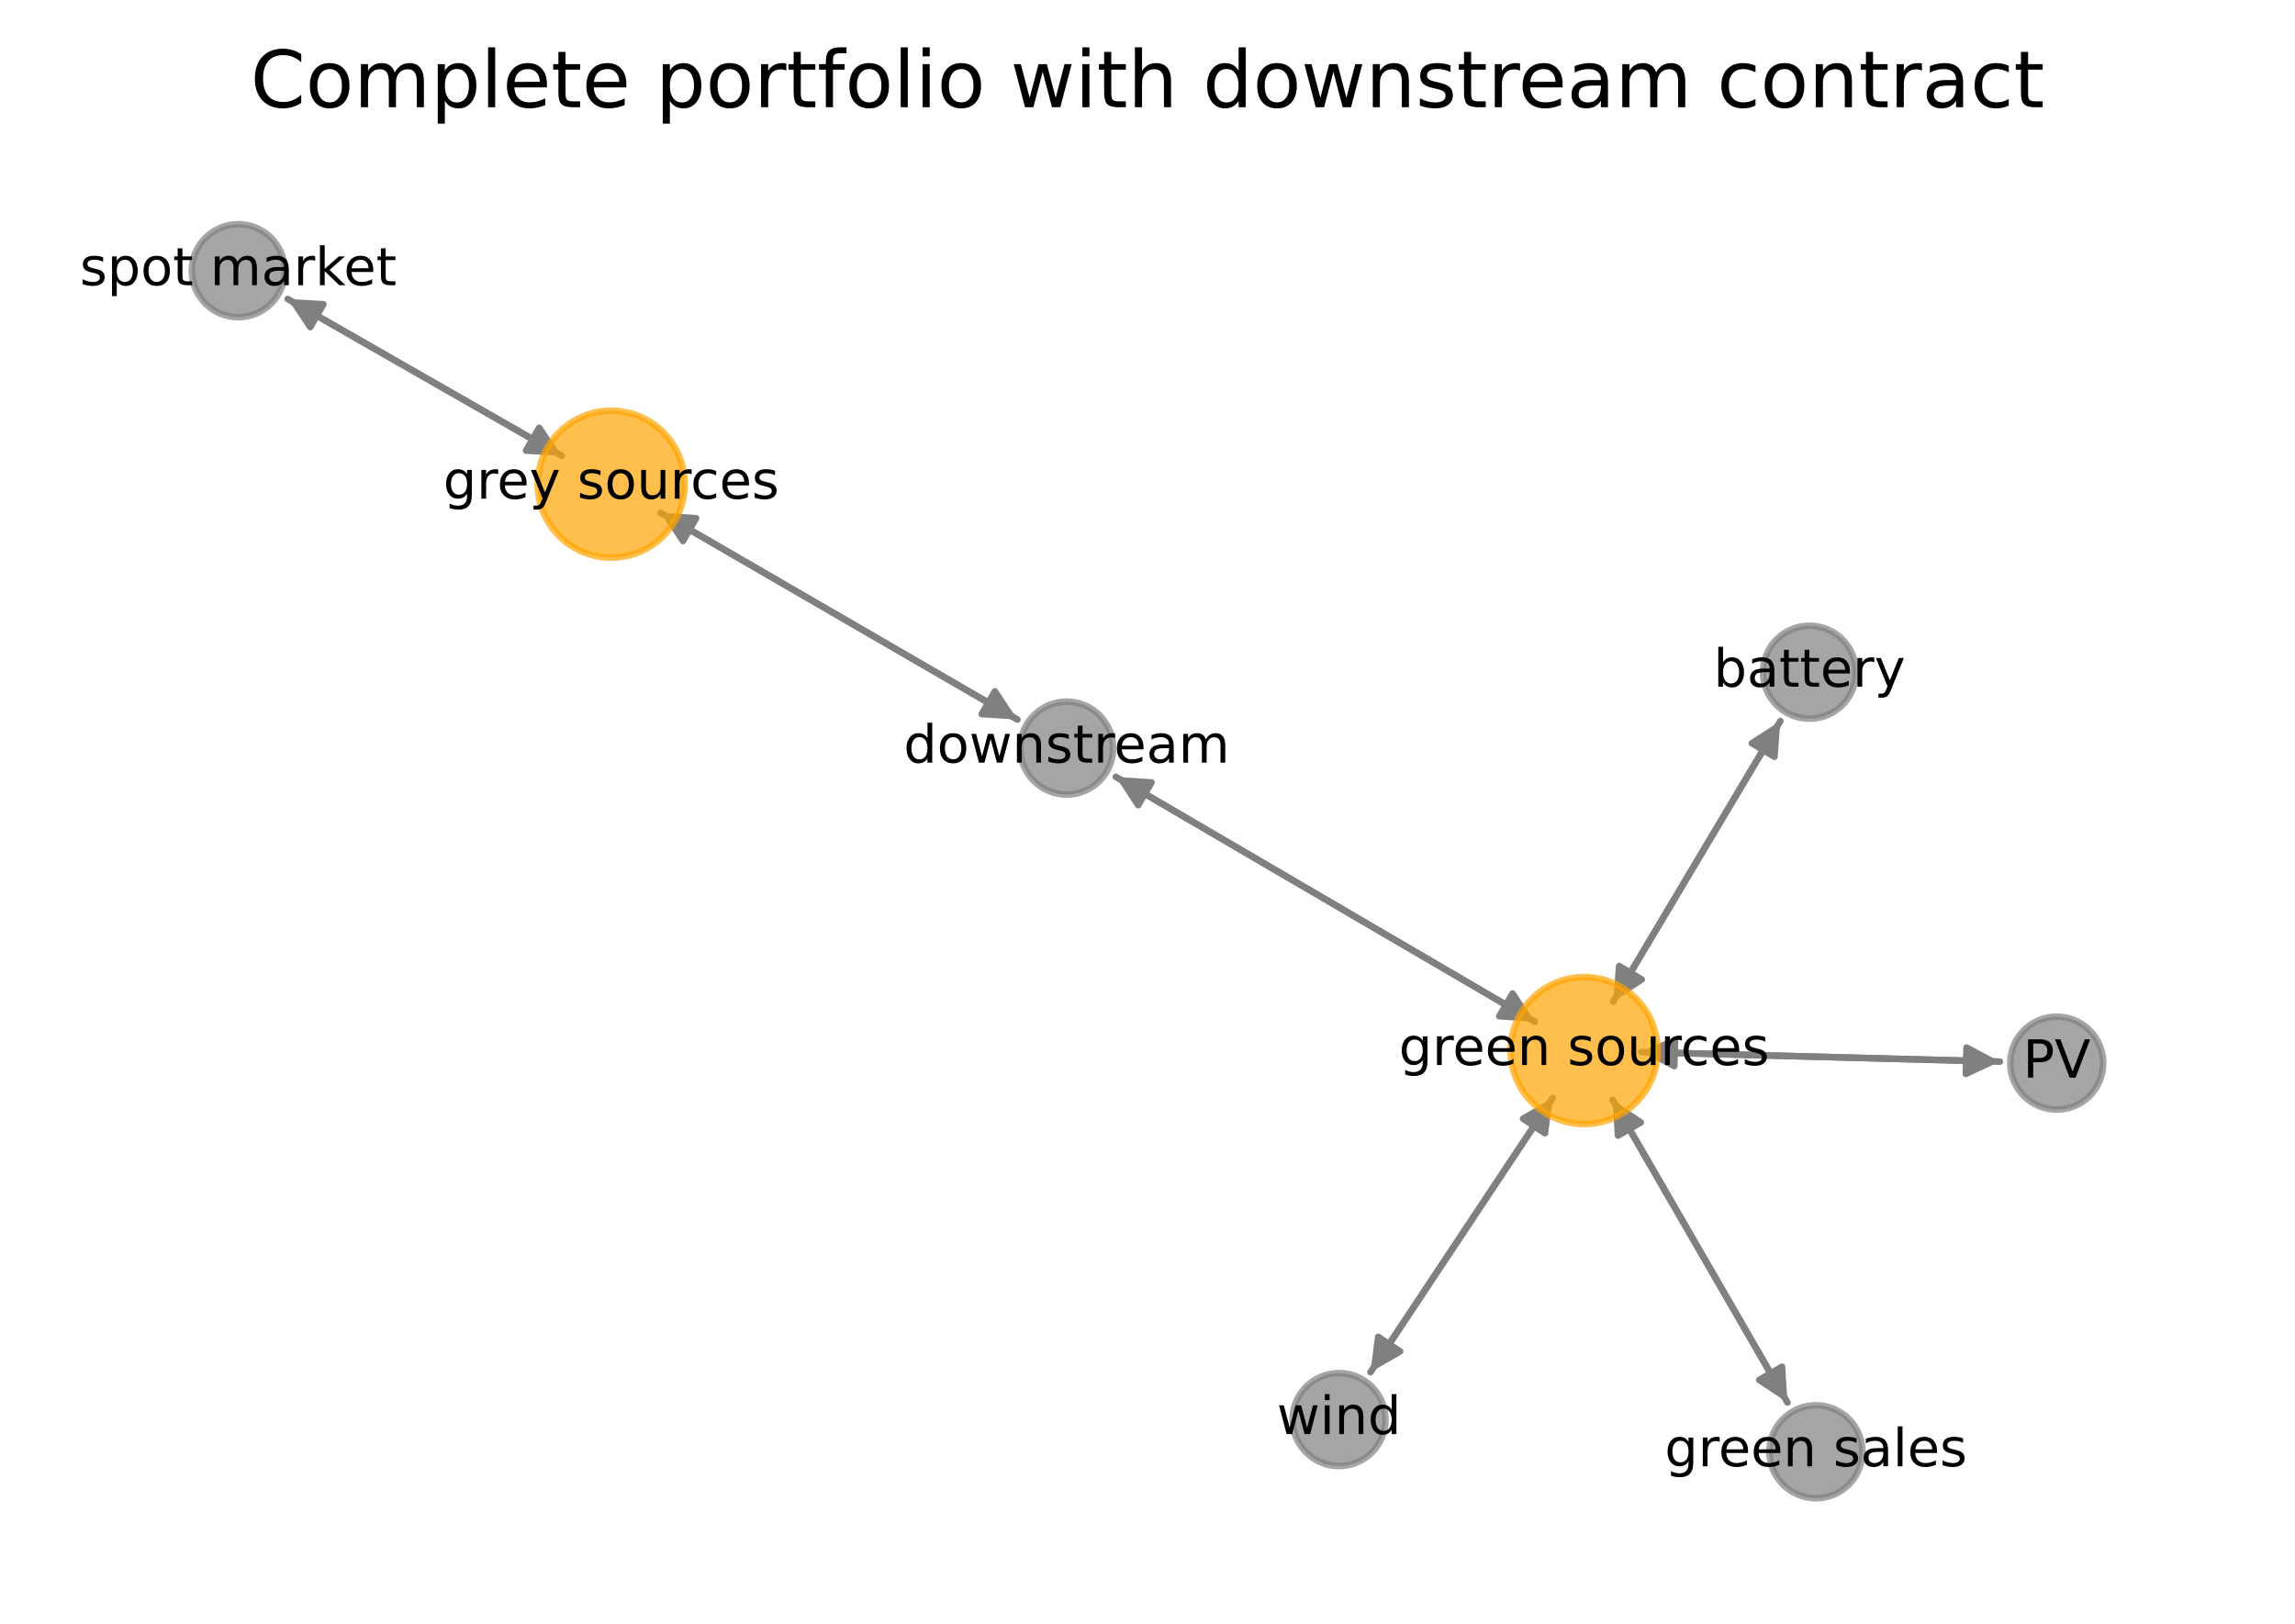
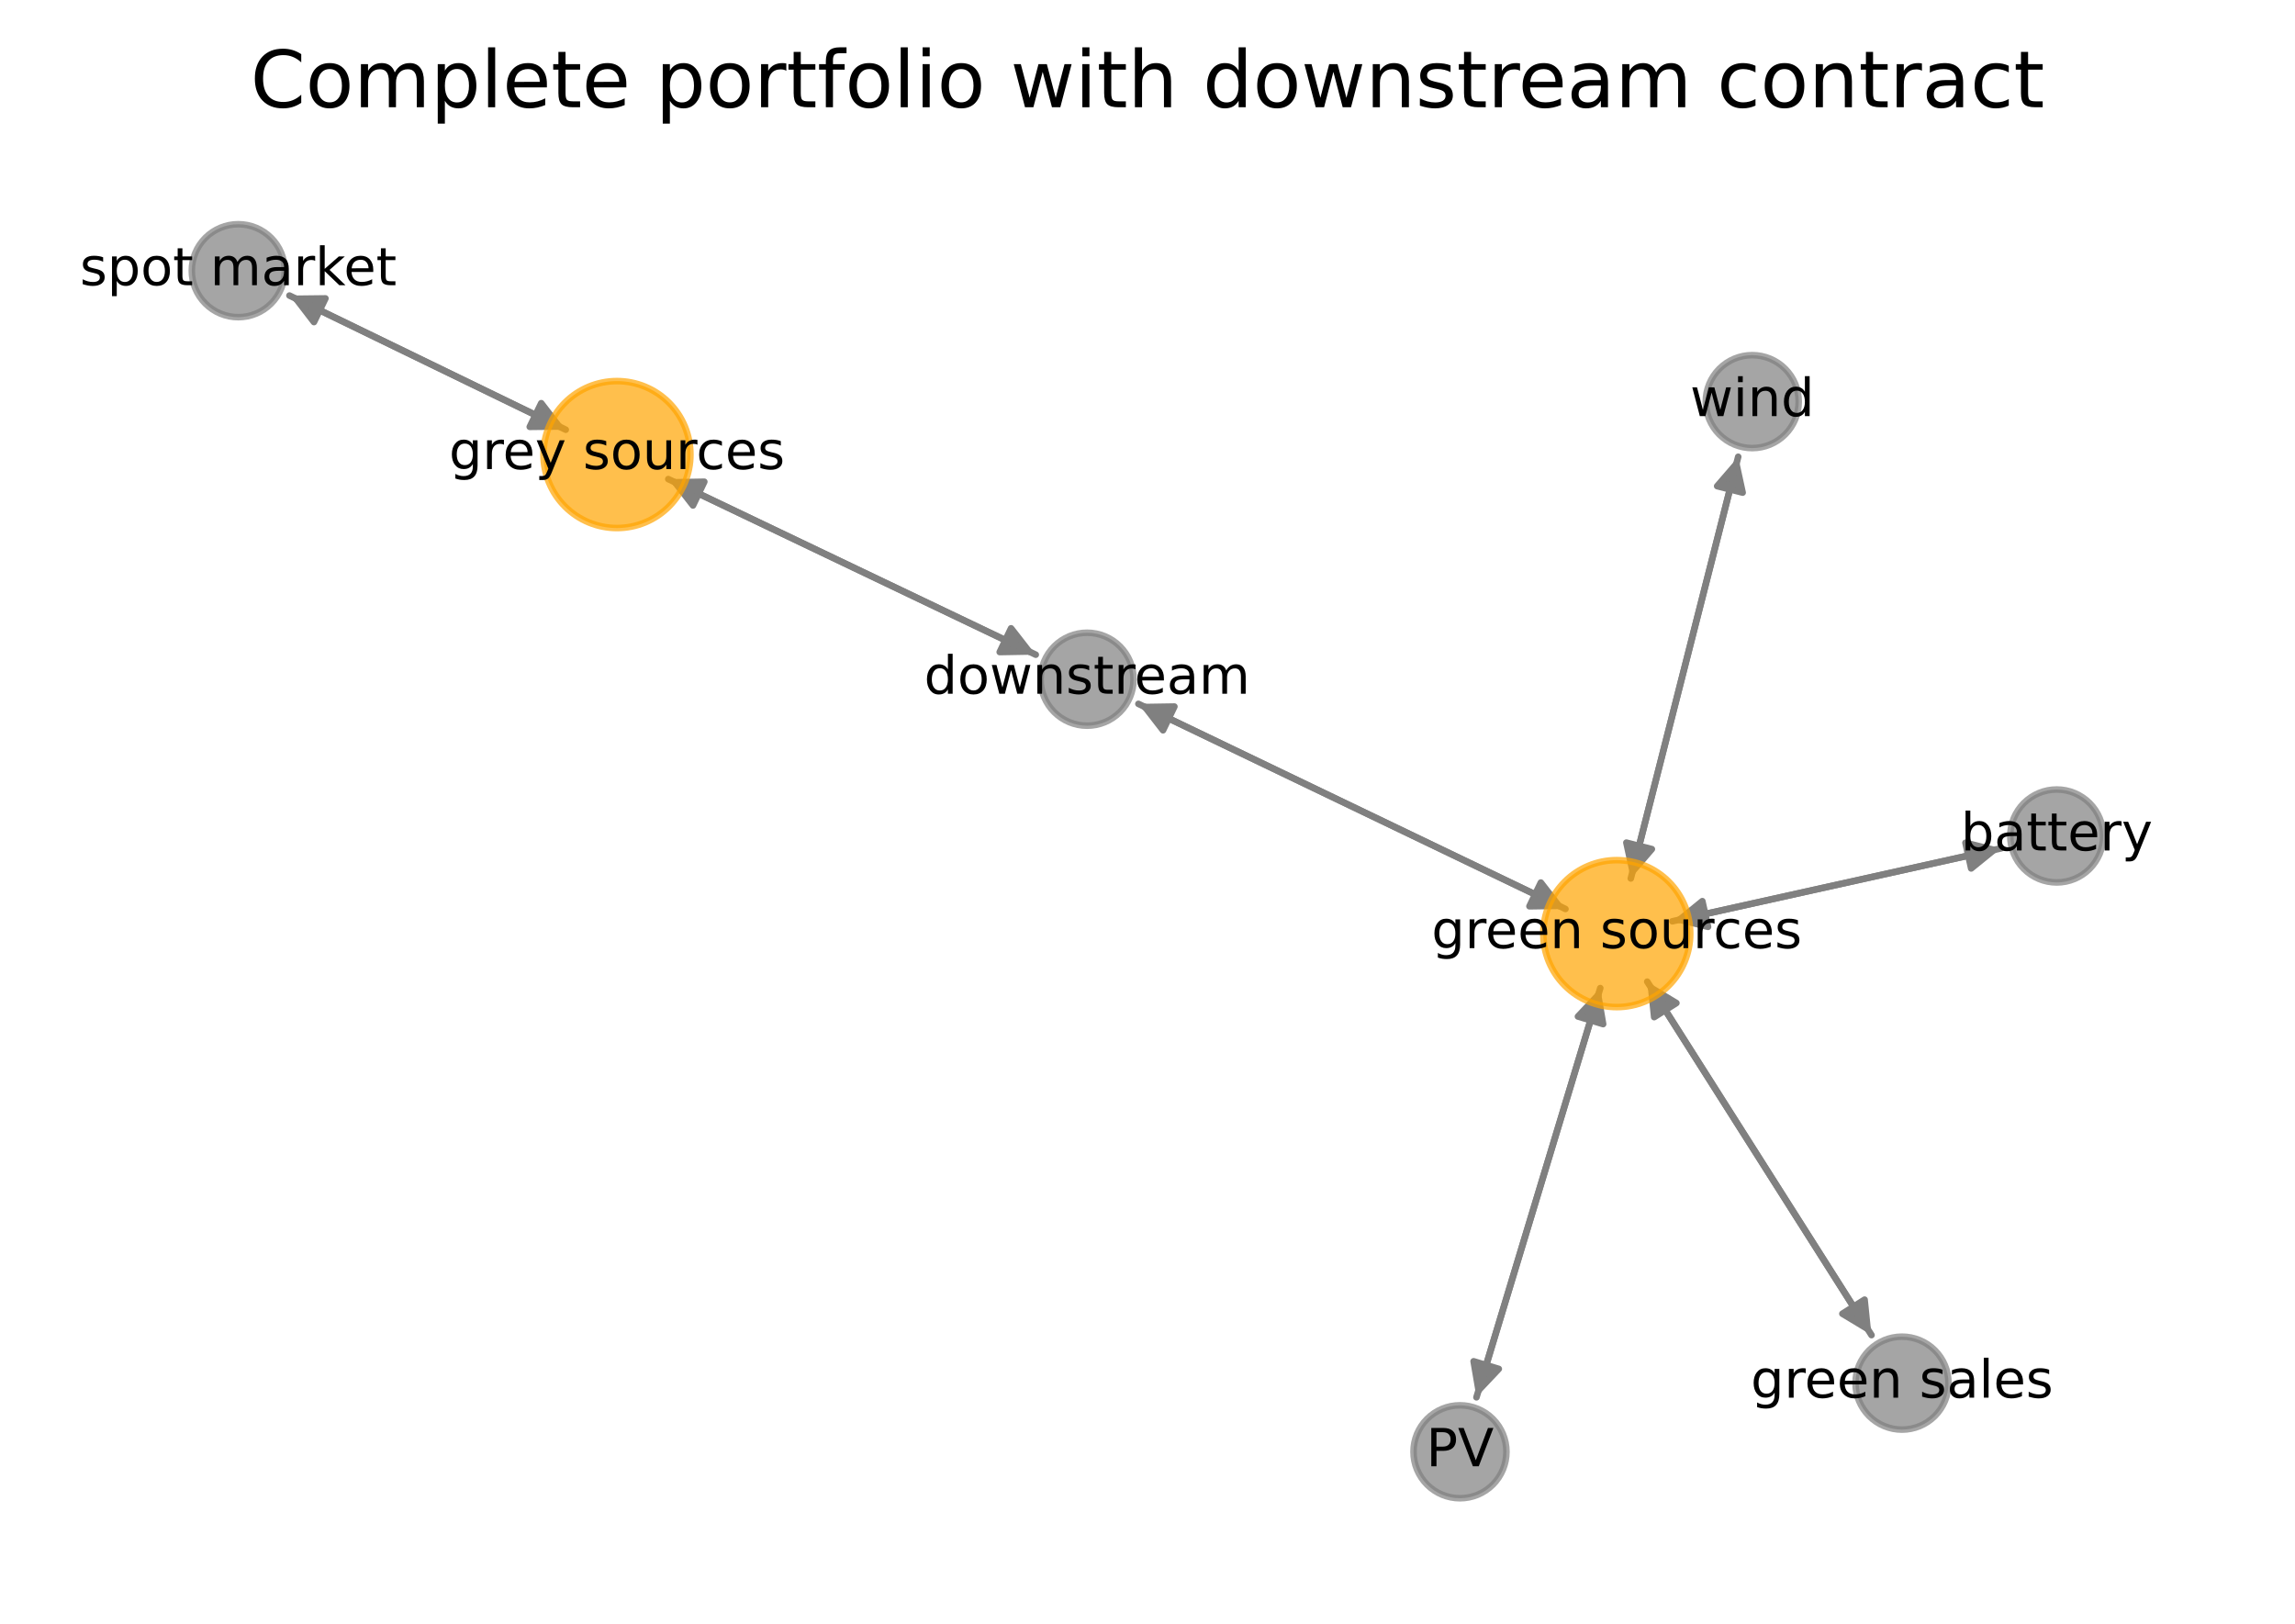
<svg xmlns="http://www.w3.org/2000/svg" xmlns:xlink="http://www.w3.org/1999/xlink" height="246.958pt" version="1.1" viewBox="0 0 349.2 246.958" width="349.2pt">
  <defs>
    <style type="text/css">*{stroke-linecap:butt;stroke-linejoin:round;}</style>
  </defs>
  <g id="figure_1">
    <g id="patch_1">
      <path d="M 0 246.958  L 349.2 246.958  L 349.2 0  L 0 0  z " style="fill:none;" />
    </g>
    <g id="axes_1">
      <g id="patch_2">
-         <path clip-path="url(#pda81265581)" d="M 233.558 155.475  Q 201.669 136.835 170.745 118.761  " style="fill:none;stroke:#808080;stroke-linecap:round;" />
-         <path clip-path="url(#pda81265581)" d="M 173.189 122.506  L 170.745 118.761  L 175.208 119.052  L 173.189 122.506  z " style="fill:#808080;stroke:#808080;stroke-linecap:round;" />
+         <path clip-path="url(#p6a12f75e3e)" d="M 238.193 138.301  Q 205.703 122.697 174.221 107.577  " style="fill:none;stroke:#808080;stroke-linecap:round;" />
+         <path clip-path="url(#p6a12f75e3e)" d="M 176.961 111.111  L 174.221 107.577  L 178.693 107.506  L 176.961 111.111  z " style="fill:#808080;stroke:#808080;stroke-linecap:round;" />
      </g>
      <g id="patch_3">
-         <path clip-path="url(#pda81265581)" d="M 236.242 167.057  Q 222.387 187.917 209.151 207.846  " style="fill:none;stroke:#808080;stroke-linecap:round;" />
-         <path clip-path="url(#pda81265581)" d="M 213.03 205.621  L 209.151 207.846  L 209.698 203.408  L 213.03 205.621  z " style="fill:#808080;stroke:#808080;stroke-linecap:round;" />
+         <path clip-path="url(#p6a12f75e3e)" d="M 248.139 133.66  Q 256.31 101.58 264.204 70.582  " style="fill:none;stroke:#808080;stroke-linecap:round;" />
+         <path clip-path="url(#p6a12f75e3e)" d="M 261.279 73.965  L 264.204 70.582  L 265.155 74.952  L 261.279 73.965  z " style="fill:#808080;stroke:#808080;stroke-linecap:round;" />
      </g>
      <g id="patch_4">
-         <path clip-path="url(#pda81265581)" d="M 249.693 160.074  Q 276.99 160.8 303.17 161.497  " style="fill:none;stroke:#808080;stroke-linecap:round;" />
-         <path clip-path="url(#pda81265581)" d="M 299.225 159.392  L 303.17 161.497  L 299.118 163.39  L 299.225 159.392  z " style="fill:#808080;stroke:#808080;stroke-linecap:round;" />
+         <path clip-path="url(#p6a12f75e3e)" d="M 243.494 150.34  Q 234.074 181.47 224.977 211.53  " style="fill:none;stroke:#808080;stroke-linecap:round;" />
+         <path clip-path="url(#p6a12f75e3e)" d="M 228.05 208.281  L 224.977 211.53  L 224.222 207.122  L 228.05 208.281  z " style="fill:#808080;stroke:#808080;stroke-linecap:round;" />
      </g>
      <g id="patch_5">
-         <path clip-path="url(#pda81265581)" d="M 245.366 167.344  Q 258.668 190.366 271.41 212.421  " style="fill:none;stroke:#808080;stroke-linecap:round;" />
-         <path clip-path="url(#pda81265581)" d="M 271.141 207.957  L 271.41 212.421  L 267.677 209.958  L 271.141 207.957  z " style="fill:#808080;stroke:#808080;stroke-linecap:round;" />
+         <path clip-path="url(#p6a12f75e3e)" d="M 250.64 149.361  Q 267.701 176.249 284.163 202.192  " style="fill:none;stroke:#808080;stroke-linecap:round;" />
+         <path clip-path="url(#p6a12f75e3e)" d="M 283.709 197.743  L 284.163 202.192  L 280.331 199.886  L 283.709 197.743  z " style="fill:#808080;stroke:#808080;stroke-linecap:round;" />
      </g>
      <g id="patch_6">
-         <path clip-path="url(#pda81265581)" d="M 245.464 152.405  Q 258.179 131.06 270.322 110.675  " style="fill:none;stroke:#808080;stroke-linecap:round;" />
-         <path clip-path="url(#pda81265581)" d="M 266.557 113.088  L 270.322 110.675  L 269.993 115.135  L 266.557 113.088  z " style="fill:#808080;stroke:#808080;stroke-linecap:round;" />
+         <path clip-path="url(#p6a12f75e3e)" d="M 254.456 140.175  Q 279.473 134.624 303.398 129.314  " style="fill:none;stroke:#808080;stroke-linecap:round;" />
+         <path clip-path="url(#p6a12f75e3e)" d="M 299.06 128.228  L 303.398 129.314  L 299.927 132.133  L 299.06 128.228  z " style="fill:#808080;stroke:#808080;stroke-linecap:round;" />
      </g>
      <g id="patch_7">
-         <path clip-path="url(#pda81265581)" d="M 100.488 78.008  Q 127.647 93.745 153.838 108.921  " style="fill:none;stroke:#808080;stroke-linecap:round;" />
-         <path clip-path="url(#pda81265581)" d="M 151.379 105.185  L 153.838 108.921  L 149.374 108.646  L 151.379 105.185  z " style="fill:#808080;stroke:#808080;stroke-linecap:round;" />
+         <path clip-path="url(#p6a12f75e3e)" d="M 101.684 72.894  Q 129.639 86.252 156.586 99.128  " style="fill:none;stroke:#808080;stroke-linecap:round;" />
+         <path clip-path="url(#p6a12f75e3e)" d="M 153.839 95.599  L 156.586 99.128  L 152.114 99.208  L 153.839 95.599  z " style="fill:#808080;stroke:#808080;stroke-linecap:round;" />
      </g>
      <g id="patch_8">
-         <path clip-path="url(#pda81265581)" d="M 85.478 69.363  Q 64.622 57.425 44.737 46.043  " style="fill:none;stroke:#808080;stroke-linecap:round;" />
-         <path clip-path="url(#pda81265581)" d="M 47.215 49.766  L 44.737 46.043  L 49.202 46.295  L 47.215 49.766  z " style="fill:#808080;stroke:#808080;stroke-linecap:round;" />
+         <path clip-path="url(#p6a12f75e3e)" d="M 86.083 65.38  Q 65.062 55.174 45.048 45.457  " style="fill:none;stroke:#808080;stroke-linecap:round;" />
+         <path clip-path="url(#p6a12f75e3e)" d="M 47.772 49.003  L 45.048 45.457  L 49.519 45.405  L 47.772 49.003  z " style="fill:#808080;stroke:#808080;stroke-linecap:round;" />
      </g>
      <g id="patch_9">
-         <path clip-path="url(#pda81265581)" d="M 169.776 118.194  Q 201.666 136.833 232.589 154.908  " style="fill:none;stroke:#808080;stroke-linecap:round;" />
-         <path clip-path="url(#pda81265581)" d="M 230.145 151.163  L 232.589 154.908  L 228.127 154.616  L 230.145 151.163  z " style="fill:#808080;stroke:#808080;stroke-linecap:round;" />
+         <path clip-path="url(#p6a12f75e3e)" d="M 173.217 107.094  Q 205.707 122.699 237.189 137.819  " style="fill:none;stroke:#808080;stroke-linecap:round;" />
+         <path clip-path="url(#p6a12f75e3e)" d="M 234.449 134.284  L 237.189 137.819  L 232.717 137.89  L 234.449 134.284  z " style="fill:#808080;stroke:#808080;stroke-linecap:round;" />
      </g>
      <g id="patch_10">
-         <path clip-path="url(#pda81265581)" d="M 154.81 109.484  Q 127.652 93.747 101.461 78.571  " style="fill:none;stroke:#808080;stroke-linecap:round;" />
-         <path clip-path="url(#pda81265581)" d="M 103.919 82.307  L 101.461 78.571  L 105.924 78.846  L 103.919 82.307  z " style="fill:#808080;stroke:#808080;stroke-linecap:round;" />
+         <path clip-path="url(#p6a12f75e3e)" d="M 157.597 99.611  Q 129.642 86.254 102.695 73.378  " style="fill:none;stroke:#808080;stroke-linecap:round;" />
+         <path clip-path="url(#p6a12f75e3e)" d="M 105.442 76.907  L 102.695 73.378  L 107.167 73.298  L 105.442 76.907  z " style="fill:#808080;stroke:#808080;stroke-linecap:round;" />
      </g>
      <g id="patch_11">
-         <path clip-path="url(#pda81265581)" d="M 208.533 208.777  Q 222.388 187.917 235.624 167.988  " style="fill:none;stroke:#808080;stroke-linecap:round;" />
-         <path clip-path="url(#pda81265581)" d="M 231.745 170.213  L 235.624 167.988  L 235.077 172.426  L 231.745 170.213  z " style="fill:#808080;stroke:#808080;stroke-linecap:round;" />
+         <path clip-path="url(#p6a12f75e3e)" d="M 264.48 69.499  Q 256.31 101.579 248.415 132.577  " style="fill:none;stroke:#808080;stroke-linecap:round;" />
+         <path clip-path="url(#p6a12f75e3e)" d="M 251.34 129.194  L 248.415 132.577  L 247.464 128.207  L 251.34 129.194  z " style="fill:#808080;stroke:#808080;stroke-linecap:round;" />
      </g>
      <g id="patch_12">
-         <path clip-path="url(#pda81265581)" d="M 304.287 161.527  Q 276.99 160.8 250.81 160.104  " style="fill:none;stroke:#808080;stroke-linecap:round;" />
-         <path clip-path="url(#pda81265581)" d="M 254.756 162.209  L 250.81 160.104  L 254.862 158.211  L 254.756 162.209  z " style="fill:#808080;stroke:#808080;stroke-linecap:round;" />
+         <path clip-path="url(#p6a12f75e3e)" d="M 224.653 212.601  Q 234.073 181.471 243.17 151.411  " style="fill:none;stroke:#808080;stroke-linecap:round;" />
+         <path clip-path="url(#p6a12f75e3e)" d="M 240.097 154.66  L 243.17 151.411  L 243.926 155.819  L 240.097 154.66  z " style="fill:#808080;stroke:#808080;stroke-linecap:round;" />
      </g>
      <g id="patch_13">
-         <path clip-path="url(#pda81265581)" d="M 43.772 45.491  Q 64.627 57.428 84.512 68.81  " style="fill:none;stroke:#808080;stroke-linecap:round;" />
-         <path clip-path="url(#pda81265581)" d="M 82.034 65.087  L 84.512 68.81  L 80.047 68.559  L 82.034 65.087  z " style="fill:#808080;stroke:#808080;stroke-linecap:round;" />
+         <path clip-path="url(#p6a12f75e3e)" d="M 44.043 44.969  Q 65.063 55.175 85.078 64.892  " style="fill:none;stroke:#808080;stroke-linecap:round;" />
+         <path clip-path="url(#p6a12f75e3e)" d="M 82.353 61.346  L 85.078 64.892  L 80.606 64.944  L 82.353 61.346  z " style="fill:#808080;stroke:#808080;stroke-linecap:round;" />
      </g>
      <g id="patch_14">
-         <path clip-path="url(#pda81265581)" d="M 271.969 213.389  Q 258.668 190.366 245.926 168.312  " style="fill:none;stroke:#808080;stroke-linecap:round;" />
-         <path clip-path="url(#pda81265581)" d="M 246.195 172.776  L 245.926 168.312  L 249.659 170.775  L 246.195 172.776  z " style="fill:#808080;stroke:#808080;stroke-linecap:round;" />
+         <path clip-path="url(#p6a12f75e3e)" d="M 284.763 203.138  Q 267.702 176.25 251.24 150.307  " style="fill:none;stroke:#808080;stroke-linecap:round;" />
+         <path clip-path="url(#p6a12f75e3e)" d="M 251.695 154.756  L 251.24 150.307  L 255.072 152.613  L 251.695 154.756  z " style="fill:#808080;stroke:#808080;stroke-linecap:round;" />
      </g>
      <g id="patch_15">
-         <path clip-path="url(#pda81265581)" d="M 270.894 109.715  Q 258.179 131.06 246.036 151.445  " style="fill:none;stroke:#808080;stroke-linecap:round;" />
-         <path clip-path="url(#pda81265581)" d="M 249.801 149.032  L 246.036 151.445  L 246.365 146.985  L 249.801 149.032  z " style="fill:#808080;stroke:#808080;stroke-linecap:round;" />
+         <path clip-path="url(#p6a12f75e3e)" d="M 304.493 129.071  Q 279.476 134.623 255.551 139.933  " style="fill:none;stroke:#808080;stroke-linecap:round;" />
+         <path clip-path="url(#p6a12f75e3e)" d="M 259.889 141.018  L 255.551 139.933  L 259.023 137.113  L 259.889 141.018  z " style="fill:#808080;stroke:#808080;stroke-linecap:round;" />
      </g>
      <g id="PathCollection_1">
-         <path clip-path="url(#pda81265581)" d="M 241.033 171.024  C 243.998 171.024 246.842 169.846 248.939 167.749  C 251.035 165.653 252.213 162.809 252.213 159.843  C 252.213 156.878 251.035 154.034 248.939 151.938  C 246.842 149.841 243.998 148.663 241.033 148.663  C 238.068 148.663 235.224 149.841 233.127 151.938  C 231.031 154.034 229.853 156.878 229.853 159.843  C 229.853 162.809 231.031 165.653 233.127 167.749  C 235.224 169.846 238.068 171.024 241.033 171.024  z " style="fill:#ffa500;fill-opacity:0.7;stroke:#ffa500;stroke-opacity:0.7;" />
-         <path clip-path="url(#pda81265581)" d="M 92.997 84.847  C 95.962 84.847 98.806 83.669 100.902 81.572  C 102.999 79.476 104.177 76.632 104.177 73.667  C 104.177 70.702 102.999 67.858 100.902 65.761  C 98.806 63.664 95.962 62.486 92.997 62.486  C 90.032 62.486 87.188 63.664 85.091 65.761  C 82.994 67.858 81.816 70.702 81.816 73.667  C 81.816 76.632 82.994 79.476 85.091 81.572  C 87.188 83.669 90.032 84.847 92.997 84.847  z " style="fill:#ffa500;fill-opacity:0.7;stroke:#ffa500;stroke-opacity:0.7;" />
-         <path clip-path="url(#pda81265581)" d="M 162.302 120.896  C 164.177 120.896 165.976 120.151 167.302 118.825  C 168.628 117.499 169.373 115.701 169.373 113.825  C 169.373 111.95 168.628 110.151 167.302 108.825  C 165.976 107.499 164.177 106.754 162.302 106.754  C 160.426 106.754 158.628 107.499 157.302 108.825  C 155.976 110.151 155.231 111.95 155.231 113.825  C 155.231 115.701 155.976 117.499 157.302 118.825  C 158.628 120.151 160.426 120.896 162.302 120.896  z " style="fill:#808080;fill-opacity:0.7;stroke:#808080;stroke-opacity:0.7;" />
-         <path clip-path="url(#pda81265581)" d="M 203.742 223.062  C 205.617 223.062 207.416 222.317 208.742 220.991  C 210.068 219.664 210.813 217.866 210.813 215.991  C 210.813 214.115 210.068 212.317 208.742 210.991  C 207.416 209.664 205.617 208.919 203.742 208.919  C 201.867 208.919 200.068 209.664 198.742 210.991  C 197.416 212.317 196.671 214.115 196.671 215.991  C 196.671 217.866 197.416 219.664 198.742 220.991  C 200.068 222.317 201.867 223.062 203.742 223.062  z " style="fill:#808080;fill-opacity:0.7;stroke:#808080;stroke-opacity:0.7;" />
-         <path clip-path="url(#pda81265581)" d="M 312.947 168.829  C 314.822 168.829 316.621 168.084 317.947 166.757  C 319.273 165.431 320.018 163.633 320.018 161.757  C 320.018 159.882 319.273 158.084 317.947 156.757  C 316.621 155.431 314.822 154.686 312.947 154.686  C 311.072 154.686 309.273 155.431 307.947 156.757  C 306.621 158.084 305.876 159.882 305.876 161.757  C 305.876 163.633 306.621 165.431 307.947 166.757  C 309.273 168.084 311.072 168.829 312.947 168.829  z " style="fill:#808080;fill-opacity:0.7;stroke:#808080;stroke-opacity:0.7;" />
-         <path clip-path="url(#pda81265581)" d="M 36.253 48.258  C 38.128 48.258 39.927 47.513 41.253 46.187  C 42.579 44.861 43.324 43.062 43.324 41.187  C 43.324 39.312 42.579 37.513 41.253 36.187  C 39.927 34.861 38.128 34.116 36.253 34.116  C 34.378 34.116 32.579 34.861 31.253 36.187  C 29.927 37.513 29.182 39.312 29.182 41.187  C 29.182 43.062 29.927 44.861 31.253 46.187  C 32.579 47.513 34.378 48.258 36.253 48.258  z " style="fill:#808080;fill-opacity:0.7;stroke:#808080;stroke-opacity:0.7;" />
-         <path clip-path="url(#pda81265581)" d="M 276.303 227.96  C 278.178 227.96 279.977 227.215 281.303 225.889  C 282.629 224.563 283.374 222.765 283.374 220.889  C 283.374 219.014 282.629 217.215 281.303 215.889  C 279.977 214.563 278.178 213.818 276.303 213.818  C 274.428 213.818 272.629 214.563 271.303 215.889  C 269.977 217.215 269.232 219.014 269.232 220.889  C 269.232 222.765 269.977 224.563 271.303 225.889  C 272.629 227.215 274.428 227.96 276.303 227.96  z " style="fill:#808080;fill-opacity:0.7;stroke:#808080;stroke-opacity:0.7;" />
-         <path clip-path="url(#pda81265581)" d="M 275.325 109.348  C 277.2 109.348 278.999 108.603 280.325 107.277  C 281.651 105.951 282.396 104.152 282.396 102.277  C 282.396 100.402 281.651 98.603 280.325 97.277  C 278.999 95.951 277.2 95.206 275.325 95.206  C 273.45 95.206 271.651 95.951 270.325 97.277  C 268.999 98.603 268.254 100.402 268.254 102.277  C 268.254 104.152 268.999 105.951 270.325 107.277  C 271.651 108.603 273.45 109.348 275.325 109.348  z " style="fill:#808080;fill-opacity:0.7;stroke:#808080;stroke-opacity:0.7;" />
+         <path clip-path="url(#p6a12f75e3e)" d="M 246.002 153.232  C 248.967 153.232 251.811 152.054 253.908 149.957  C 256.004 147.861 257.182 145.017 257.182 142.052  C 257.182 139.087 256.004 136.243 253.908 134.146  C 251.811 132.049 248.967 130.871 246.002 130.871  C 243.037 130.871 240.193 132.049 238.096 134.146  C 236 136.243 234.822 139.087 234.822 142.052  C 234.822 145.017 236 147.861 238.096 149.957  C 240.193 152.054 243.037 153.232 246.002 153.232  z " style="fill:#ffa500;fill-opacity:0.7;stroke:#ffa500;stroke-opacity:0.7;" />
+         <path clip-path="url(#p6a12f75e3e)" d="M 93.873 80.342  C 96.838 80.342 99.682 79.164 101.779 77.068  C 103.875 74.971 105.053 72.127 105.053 69.162  C 105.053 66.197 103.875 63.353 101.779 61.256  C 99.682 59.16 96.838 57.982 93.873 57.982  C 90.908 57.982 88.064 59.16 85.967 61.256  C 83.871 63.353 82.692 66.197 82.692 69.162  C 82.692 72.127 83.871 74.971 85.967 77.068  C 88.064 79.164 90.908 80.342 93.873 80.342  z " style="fill:#ffa500;fill-opacity:0.7;stroke:#ffa500;stroke-opacity:0.7;" />
+         <path clip-path="url(#p6a12f75e3e)" d="M 165.408 110.415  C 167.283 110.415 169.082 109.67 170.408 108.344  C 171.734 107.018 172.479 105.219 172.479 103.344  C 172.479 101.469 171.734 99.67 170.408 98.344  C 169.082 97.018 167.283 96.273 165.408 96.273  C 163.533 96.273 161.734 97.018 160.408 98.344  C 159.082 99.67 158.337 101.469 158.337 103.344  C 158.337 105.219 159.082 107.018 160.408 108.344  C 161.734 109.67 163.533 110.415 165.408 110.415  z " style="fill:#808080;fill-opacity:0.7;stroke:#808080;stroke-opacity:0.7;" />
+         <path clip-path="url(#p6a12f75e3e)" d="M 266.617 68.178  C 268.492 68.178 270.291 67.433 271.617 66.107  C 272.943 64.781 273.688 62.983 273.688 61.107  C 273.688 59.232 272.943 57.433 271.617 56.107  C 270.291 54.781 268.492 54.036 266.617 54.036  C 264.742 54.036 262.943 54.781 261.617 56.107  C 260.291 57.433 259.546 59.232 259.546 61.107  C 259.546 62.983 260.291 64.781 261.617 66.107  C 262.943 67.433 264.742 68.178 266.617 68.178  z " style="fill:#808080;fill-opacity:0.7;stroke:#808080;stroke-opacity:0.7;" />
+         <path clip-path="url(#p6a12f75e3e)" d="M 222.145 227.96  C 224.02 227.96 225.819 227.215 227.145 225.889  C 228.471 224.563 229.216 222.765 229.216 220.889  C 229.216 219.014 228.471 217.215 227.145 215.889  C 225.819 214.563 224.02 213.818 222.145 213.818  C 220.27 213.818 218.471 214.563 217.145 215.889  C 215.819 217.215 215.074 219.014 215.074 220.889  C 215.074 222.765 215.819 224.563 217.145 225.889  C 218.471 227.215 220.27 227.96 222.145 227.96  z " style="fill:#808080;fill-opacity:0.7;stroke:#808080;stroke-opacity:0.7;" />
+         <path clip-path="url(#p6a12f75e3e)" d="M 36.253 48.258  C 38.128 48.258 39.927 47.513 41.253 46.187  C 42.579 44.861 43.324 43.062 43.324 41.187  C 43.324 39.312 42.579 37.513 41.253 36.187  C 39.927 34.861 38.128 34.116 36.253 34.116  C 34.378 34.116 32.579 34.861 31.253 36.187  C 29.927 37.513 29.182 39.312 29.182 41.187  C 29.182 43.062 29.927 44.861 31.253 46.187  C 32.579 47.513 34.378 48.258 36.253 48.258  z " style="fill:#808080;fill-opacity:0.7;stroke:#808080;stroke-opacity:0.7;" />
+         <path clip-path="url(#p6a12f75e3e)" d="M 289.401 217.518  C 291.277 217.518 293.075 216.773 294.401 215.447  C 295.727 214.121 296.473 212.323 296.473 210.447  C 296.473 208.572 295.727 206.773 294.401 205.447  C 293.075 204.121 291.277 203.376 289.401 203.376  C 287.526 203.376 285.727 204.121 284.401 205.447  C 283.075 206.773 282.33 208.572 282.33 210.447  C 282.33 212.323 283.075 214.121 284.401 215.447  C 285.727 216.773 287.526 217.518 289.401 217.518  z " style="fill:#808080;fill-opacity:0.7;stroke:#808080;stroke-opacity:0.7;" />
+         <path clip-path="url(#p6a12f75e3e)" d="M 312.947 134.266  C 314.822 134.266 316.621 133.521 317.947 132.195  C 319.273 130.869 320.018 129.07 320.018 127.195  C 320.018 125.32 319.273 123.521 317.947 122.195  C 316.621 120.869 314.822 120.124 312.947 120.124  C 311.072 120.124 309.273 120.869 307.947 122.195  C 306.621 123.521 305.876 125.32 305.876 127.195  C 305.876 129.07 306.621 130.869 307.947 132.195  C 309.273 133.521 311.072 134.266 312.947 134.266  z " style="fill:#808080;fill-opacity:0.7;stroke:#808080;stroke-opacity:0.7;" />
      </g>
      <g id="text_1">
-         <g clip-path="url(#pda81265581)">
-           <g transform="translate(212.8455 162.051)scale(0.08 -0.08)">
+         <g clip-path="url(#p6a12f75e3e)">
+           <g transform="translate(217.8145 144.2591)scale(0.08 -0.08)">
            <defs>
              <path d="M 45.406 27.984  Q 45.406 37.75 41.375 43.109  Q 37.359 48.484 30.078 48.484  Q 22.859 48.484 18.828 43.109  Q 14.797 37.75 14.797 27.984  Q 14.797 18.266 18.828 12.891  Q 22.859 7.516 30.078 7.516  Q 37.359 7.516 41.375 12.891  Q 45.406 18.266 45.406 27.984  z M 54.391 6.781  Q 54.391 -7.172 48.188 -13.984  Q 42 -20.797 29.203 -20.797  Q 24.469 -20.797 20.266 -20.094  Q 16.062 -19.391 12.109 -17.922  L 12.109 -9.188  Q 16.062 -11.328 19.922 -12.344  Q 23.781 -13.375 27.781 -13.375  Q 36.625 -13.375 41.016 -8.766  Q 45.406 -4.156 45.406 5.172  L 45.406 9.625  Q 42.625 4.781 38.281 2.391  Q 33.938 0 27.875 0  Q 17.828 0 11.672 7.656  Q 5.516 15.328 5.516 27.984  Q 5.516 40.672 11.672 48.328  Q 17.828 56 27.875 56  Q 33.938 56 38.281 53.609  Q 42.625 51.219 45.406 46.391  L 45.406 54.688  L 54.391 54.688  z " id="DejaVuSans-103" />
              <path d="M 41.109 46.297  Q 39.594 47.172 37.812 47.578  Q 36.031 48 33.891 48  Q 26.266 48 22.188 43.047  Q 18.109 38.094 18.109 28.812  L 18.109 0  L 9.078 0  L 9.078 54.688  L 18.109 54.688  L 18.109 46.188  Q 20.953 51.172 25.484 53.578  Q 30.031 56 36.531 56  Q 37.453 56 38.578 55.875  Q 39.703 55.766 41.062 55.516  z " id="DejaVuSans-114" />
              <path d="M 56.203 29.594  L 56.203 25.203  L 14.891 25.203  Q 15.484 15.922 20.484 11.062  Q 25.484 6.203 34.422 6.203  Q 39.594 6.203 44.453 7.469  Q 49.312 8.734 54.109 11.281  L 54.109 2.781  Q 49.266 0.734 44.188 -0.344  Q 39.109 -1.422 33.891 -1.422  Q 20.797 -1.422 13.156 6.188  Q 5.516 13.812 5.516 26.812  Q 5.516 40.234 12.766 48.109  Q 20.016 56 32.328 56  Q 43.359 56 49.781 48.891  Q 56.203 41.797 56.203 29.594  z M 47.219 32.234  Q 47.125 39.594 43.094 43.984  Q 39.062 48.391 32.422 48.391  Q 24.906 48.391 20.391 44.141  Q 15.875 39.891 15.188 32.172  z " id="DejaVuSans-101" />
              <path d="M 54.891 33.016  L 54.891 0  L 45.906 0  L 45.906 32.719  Q 45.906 40.484 42.875 44.328  Q 39.844 48.188 33.797 48.188  Q 26.516 48.188 22.312 43.547  Q 18.109 38.922 18.109 30.906  L 18.109 0  L 9.078 0  L 9.078 54.688  L 18.109 54.688  L 18.109 46.188  Q 21.344 51.125 25.703 53.562  Q 30.078 56 35.797 56  Q 45.219 56 50.047 50.172  Q 54.891 44.344 54.891 33.016  z " id="DejaVuSans-110" />
              <path id="DejaVuSans-32" />
              <path d="M 44.281 53.078  L 44.281 44.578  Q 40.484 46.531 36.375 47.5  Q 32.281 48.484 27.875 48.484  Q 21.188 48.484 17.844 46.438  Q 14.5 44.391 14.5 40.281  Q 14.5 37.156 16.891 35.375  Q 19.281 33.594 26.516 31.984  L 29.594 31.297  Q 39.156 29.25 43.188 25.516  Q 47.219 21.781 47.219 15.094  Q 47.219 7.469 41.188 3.016  Q 35.156 -1.422 24.609 -1.422  Q 20.219 -1.422 15.453 -0.562  Q 10.688 0.297 5.422 2  L 5.422 11.281  Q 10.406 8.688 15.234 7.391  Q 20.062 6.109 24.812 6.109  Q 31.156 6.109 34.562 8.281  Q 37.984 10.453 37.984 14.406  Q 37.984 18.062 35.516 20.016  Q 33.062 21.969 24.703 23.781  L 21.578 24.516  Q 13.234 26.266 9.516 29.906  Q 5.812 33.547 5.812 39.891  Q 5.812 47.609 11.281 51.797  Q 16.75 56 26.812 56  Q 31.781 56 36.172 55.266  Q 40.578 54.547 44.281 53.078  z " id="DejaVuSans-115" />
              <path d="M 30.609 48.391  Q 23.391 48.391 19.188 42.75  Q 14.984 37.109 14.984 27.297  Q 14.984 17.484 19.156 11.844  Q 23.344 6.203 30.609 6.203  Q 37.797 6.203 41.984 11.859  Q 46.188 17.531 46.188 27.297  Q 46.188 37.016 41.984 42.703  Q 37.797 48.391 30.609 48.391  z M 30.609 56  Q 42.328 56 49.016 48.375  Q 55.719 40.766 55.719 27.297  Q 55.719 13.875 49.016 6.219  Q 42.328 -1.422 30.609 -1.422  Q 18.844 -1.422 12.172 6.219  Q 5.516 13.875 5.516 27.297  Q 5.516 40.766 12.172 48.375  Q 18.844 56 30.609 56  z " id="DejaVuSans-111" />
              <path d="M 8.5 21.578  L 8.5 54.688  L 17.484 54.688  L 17.484 21.922  Q 17.484 14.156 20.5 10.266  Q 23.531 6.391 29.594 6.391  Q 36.859 6.391 41.078 11.031  Q 45.312 15.672 45.312 23.688  L 45.312 54.688  L 54.297 54.688  L 54.297 0  L 45.312 0  L 45.312 8.406  Q 42.047 3.422 37.719 1  Q 33.406 -1.422 27.688 -1.422  Q 18.266 -1.422 13.375 4.438  Q 8.5 10.297 8.5 21.578  z M 31.109 56  z " id="DejaVuSans-117" />
              <path d="M 48.781 52.594  L 48.781 44.188  Q 44.969 46.297 41.141 47.344  Q 37.312 48.391 33.406 48.391  Q 24.656 48.391 19.812 42.844  Q 14.984 37.312 14.984 27.297  Q 14.984 17.281 19.812 11.734  Q 24.656 6.203 33.406 6.203  Q 37.312 6.203 41.141 7.25  Q 44.969 8.297 48.781 10.406  L 48.781 2.094  Q 45.016 0.344 40.984 -0.531  Q 36.969 -1.422 32.422 -1.422  Q 20.062 -1.422 12.781 6.344  Q 5.516 14.109 5.516 27.297  Q 5.516 40.672 12.859 48.328  Q 20.219 56 33.016 56  Q 37.156 56 41.109 55.141  Q 45.062 54.297 48.781 52.594  z " id="DejaVuSans-99" />
            </defs>
            <use xlink:href="#DejaVuSans-103" />
            <use x="63.477" xlink:href="#DejaVuSans-114" />
            <use x="102.34" xlink:href="#DejaVuSans-101" />
            <use x="163.863" xlink:href="#DejaVuSans-101" />
            <use x="225.387" xlink:href="#DejaVuSans-110" />
            <use x="288.766" xlink:href="#DejaVuSans-32" />
            <use x="320.553" xlink:href="#DejaVuSans-115" />
            <use x="372.652" xlink:href="#DejaVuSans-111" />
            <use x="433.834" xlink:href="#DejaVuSans-117" />
            <use x="497.213" xlink:href="#DejaVuSans-114" />
            <use x="536.076" xlink:href="#DejaVuSans-99" />
            <use x="591.057" xlink:href="#DejaVuSans-101" />
            <use x="652.58" xlink:href="#DejaVuSans-115" />
          </g>
        </g>
      </g>
      <g id="text_2">
-         <g clip-path="url(#pda81265581)">
-           <g transform="translate(67.43792 75.87418)scale(0.08 -0.08)">
+         <g clip-path="url(#p6a12f75e3e)">
+           <g transform="translate(68.31408 71.36939)scale(0.08 -0.08)">
            <defs>
              <path d="M 32.172 -5.078  Q 28.375 -14.844 24.75 -17.812  Q 21.141 -20.797 15.094 -20.797  L 7.906 -20.797  L 7.906 -13.281  L 13.188 -13.281  Q 16.891 -13.281 18.938 -11.516  Q 21 -9.766 23.484 -3.219  L 25.094 0.875  L 2.984 54.688  L 12.5 54.688  L 29.594 11.922  L 46.688 54.688  L 56.203 54.688  z " id="DejaVuSans-121" />
            </defs>
            <use xlink:href="#DejaVuSans-103" />
            <use x="63.477" xlink:href="#DejaVuSans-114" />
            <use x="102.34" xlink:href="#DejaVuSans-101" />
            <use x="163.863" xlink:href="#DejaVuSans-121" />
            <use x="223.043" xlink:href="#DejaVuSans-32" />
            <use x="254.83" xlink:href="#DejaVuSans-115" />
            <use x="306.93" xlink:href="#DejaVuSans-111" />
            <use x="368.111" xlink:href="#DejaVuSans-117" />
            <use x="431.49" xlink:href="#DejaVuSans-114" />
            <use x="470.354" xlink:href="#DejaVuSans-99" />
            <use x="525.334" xlink:href="#DejaVuSans-101" />
            <use x="586.857" xlink:href="#DejaVuSans-115" />
          </g>
        </g>
      </g>
      <g id="text_3">
-         <g clip-path="url(#pda81265581)">
-           <g transform="translate(137.4935 116.0328)scale(0.08 -0.08)">
+         <g clip-path="url(#p6a12f75e3e)">
+           <g transform="translate(140.6 105.5514)scale(0.08 -0.08)">
            <defs>
              <path d="M 45.406 46.391  L 45.406 75.984  L 54.391 75.984  L 54.391 0  L 45.406 0  L 45.406 8.203  Q 42.578 3.328 38.25 0.953  Q 33.938 -1.422 27.875 -1.422  Q 17.969 -1.422 11.734 6.484  Q 5.516 14.406 5.516 27.297  Q 5.516 40.188 11.734 48.094  Q 17.969 56 27.875 56  Q 33.938 56 38.25 53.625  Q 42.578 51.266 45.406 46.391  z M 14.797 27.297  Q 14.797 17.391 18.875 11.75  Q 22.953 6.109 30.078 6.109  Q 37.203 6.109 41.297 11.75  Q 45.406 17.391 45.406 27.297  Q 45.406 37.203 41.297 42.844  Q 37.203 48.484 30.078 48.484  Q 22.953 48.484 18.875 42.844  Q 14.797 37.203 14.797 27.297  z " id="DejaVuSans-100" />
              <path d="M 4.203 54.688  L 13.188 54.688  L 24.422 12.016  L 35.594 54.688  L 46.188 54.688  L 57.422 12.016  L 68.609 54.688  L 77.594 54.688  L 63.281 0  L 52.688 0  L 40.922 44.828  L 29.109 0  L 18.5 0  z " id="DejaVuSans-119" />
              <path d="M 18.312 70.219  L 18.312 54.688  L 36.812 54.688  L 36.812 47.703  L 18.312 47.703  L 18.312 18.016  Q 18.312 11.328 20.141 9.422  Q 21.969 7.516 27.594 7.516  L 36.812 7.516  L 36.812 0  L 27.594 0  Q 17.188 0 13.234 3.875  Q 9.281 7.766 9.281 18.016  L 9.281 47.703  L 2.688 47.703  L 2.688 54.688  L 9.281 54.688  L 9.281 70.219  z " id="DejaVuSans-116" />
              <path d="M 34.281 27.484  Q 23.391 27.484 19.188 25  Q 14.984 22.516 14.984 16.5  Q 14.984 11.719 18.141 8.906  Q 21.297 6.109 26.703 6.109  Q 34.188 6.109 38.703 11.406  Q 43.219 16.703 43.219 25.484  L 43.219 27.484  z M 52.203 31.203  L 52.203 0  L 43.219 0  L 43.219 8.297  Q 40.141 3.328 35.547 0.953  Q 30.953 -1.422 24.312 -1.422  Q 15.922 -1.422 10.953 3.297  Q 6 8.016 6 15.922  Q 6 25.141 12.172 29.828  Q 18.359 34.516 30.609 34.516  L 43.219 34.516  L 43.219 35.406  Q 43.219 41.609 39.141 45  Q 35.062 48.391 27.688 48.391  Q 23 48.391 18.547 47.266  Q 14.109 46.141 10.016 43.891  L 10.016 52.203  Q 14.938 54.109 19.578 55.047  Q 24.219 56 28.609 56  Q 40.484 56 46.344 49.844  Q 52.203 43.703 52.203 31.203  z " id="DejaVuSans-97" />
              <path d="M 52 44.188  Q 55.375 50.25 60.062 53.125  Q 64.75 56 71.094 56  Q 79.641 56 84.281 50.016  Q 88.922 44.047 88.922 33.016  L 88.922 0  L 79.891 0  L 79.891 32.719  Q 79.891 40.578 77.094 44.375  Q 74.312 48.188 68.609 48.188  Q 61.625 48.188 57.562 43.547  Q 53.516 38.922 53.516 30.906  L 53.516 0  L 44.484 0  L 44.484 32.719  Q 44.484 40.625 41.703 44.406  Q 38.922 48.188 33.109 48.188  Q 26.219 48.188 22.156 43.531  Q 18.109 38.875 18.109 30.906  L 18.109 0  L 9.078 0  L 9.078 54.688  L 18.109 54.688  L 18.109 46.188  Q 21.188 51.219 25.484 53.609  Q 29.781 56 35.688 56  Q 41.656 56 45.828 52.969  Q 50 49.953 52 44.188  z " id="DejaVuSans-109" />
            </defs>
            <use xlink:href="#DejaVuSans-100" />
            <use x="63.477" xlink:href="#DejaVuSans-111" />
            <use x="124.658" xlink:href="#DejaVuSans-119" />
            <use x="206.445" xlink:href="#DejaVuSans-110" />
            <use x="269.824" xlink:href="#DejaVuSans-115" />
            <use x="321.924" xlink:href="#DejaVuSans-116" />
            <use x="361.133" xlink:href="#DejaVuSans-114" />
            <use x="399.996" xlink:href="#DejaVuSans-101" />
            <use x="461.52" xlink:href="#DejaVuSans-97" />
            <use x="522.799" xlink:href="#DejaVuSans-109" />
          </g>
        </g>
      </g>
      <g id="text_4">
-         <g clip-path="url(#pda81265581)">
-           <g transform="translate(194.2849 218.198)scale(0.08 -0.08)">
+         <g clip-path="url(#p6a12f75e3e)">
+           <g transform="translate(257.1602 63.31475)scale(0.08 -0.08)">
            <defs>
              <path d="M 9.422 54.688  L 18.406 54.688  L 18.406 0  L 9.422 0  z M 9.422 75.984  L 18.406 75.984  L 18.406 64.594  L 9.422 64.594  z " id="DejaVuSans-105" />
            </defs>
            <use xlink:href="#DejaVuSans-119" />
            <use x="81.787" xlink:href="#DejaVuSans-105" />
            <use x="109.57" xlink:href="#DejaVuSans-110" />
            <use x="172.949" xlink:href="#DejaVuSans-100" />
          </g>
        </g>
      </g>
      <g id="text_5">
-         <g clip-path="url(#pda81265581)">
-           <g transform="translate(307.799 163.965)scale(0.08 -0.08)">
+         <g clip-path="url(#p6a12f75e3e)">
+           <g transform="translate(216.997 223.0969)scale(0.08 -0.08)">
            <defs>
              <path d="M 19.672 64.797  L 19.672 37.406  L 32.078 37.406  Q 38.969 37.406 42.719 40.969  Q 46.484 44.531 46.484 51.125  Q 46.484 57.672 42.719 61.234  Q 38.969 64.797 32.078 64.797  z M 9.812 72.906  L 32.078 72.906  Q 44.344 72.906 50.609 67.359  Q 56.891 61.812 56.891 51.125  Q 56.891 40.328 50.609 34.812  Q 44.344 29.297 32.078 29.297  L 19.672 29.297  L 19.672 0  L 9.812 0  z " id="DejaVuSans-80" />
              <path d="M 28.609 0  L 0.781 72.906  L 11.078 72.906  L 34.188 11.531  L 57.328 72.906  L 67.578 72.906  L 39.797 0  z " id="DejaVuSans-86" />
            </defs>
            <use xlink:href="#DejaVuSans-80" />
            <use x="60.303" xlink:href="#DejaVuSans-86" />
          </g>
        </g>
      </g>
      <g id="text_6">
-         <g clip-path="url(#pda81265581)">
+         <g clip-path="url(#p6a12f75e3e)">
          <g transform="translate(12.15039 43.39438)scale(0.08 -0.08)">
            <defs>
              <path d="M 18.109 8.203  L 18.109 -20.797  L 9.078 -20.797  L 9.078 54.688  L 18.109 54.688  L 18.109 46.391  Q 20.953 51.266 25.266 53.625  Q 29.594 56 35.594 56  Q 45.562 56 51.781 48.094  Q 58.016 40.188 58.016 27.297  Q 58.016 14.406 51.781 6.484  Q 45.562 -1.422 35.594 -1.422  Q 29.594 -1.422 25.266 0.953  Q 20.953 3.328 18.109 8.203  z M 48.688 27.297  Q 48.688 37.203 44.609 42.844  Q 40.531 48.484 33.406 48.484  Q 26.266 48.484 22.188 42.844  Q 18.109 37.203 18.109 27.297  Q 18.109 17.391 22.188 11.75  Q 26.266 6.109 33.406 6.109  Q 40.531 6.109 44.609 11.75  Q 48.688 17.391 48.688 27.297  z " id="DejaVuSans-112" />
              <path d="M 9.078 75.984  L 18.109 75.984  L 18.109 31.109  L 44.922 54.688  L 56.391 54.688  L 27.391 29.109  L 57.625 0  L 45.906 0  L 18.109 26.703  L 18.109 0  L 9.078 0  z " id="DejaVuSans-107" />
            </defs>
            <use xlink:href="#DejaVuSans-115" />
            <use x="52.1" xlink:href="#DejaVuSans-112" />
            <use x="115.576" xlink:href="#DejaVuSans-111" />
            <use x="176.758" xlink:href="#DejaVuSans-116" />
            <use x="215.967" xlink:href="#DejaVuSans-32" />
            <use x="247.754" xlink:href="#DejaVuSans-109" />
            <use x="345.166" xlink:href="#DejaVuSans-97" />
            <use x="406.445" xlink:href="#DejaVuSans-114" />
            <use x="447.559" xlink:href="#DejaVuSans-107" />
            <use x="501.844" xlink:href="#DejaVuSans-101" />
            <use x="563.367" xlink:href="#DejaVuSans-116" />
          </g>
        </g>
      </g>
      <g id="text_7">
-         <g clip-path="url(#pda81265581)">
-           <g transform="translate(253.2891 223.0969)scale(0.08 -0.08)">
+         <g clip-path="url(#p6a12f75e3e)">
+           <g transform="translate(266.3877 212.6549)scale(0.08 -0.08)">
            <defs>
              <path d="M 9.422 75.984  L 18.406 75.984  L 18.406 0  L 9.422 0  z " id="DejaVuSans-108" />
            </defs>
            <use xlink:href="#DejaVuSans-103" />
            <use x="63.477" xlink:href="#DejaVuSans-114" />
            <use x="102.34" xlink:href="#DejaVuSans-101" />
            <use x="163.863" xlink:href="#DejaVuSans-101" />
            <use x="225.387" xlink:href="#DejaVuSans-110" />
            <use x="288.766" xlink:href="#DejaVuSans-32" />
            <use x="320.553" xlink:href="#DejaVuSans-115" />
            <use x="372.652" xlink:href="#DejaVuSans-97" />
            <use x="433.932" xlink:href="#DejaVuSans-108" />
            <use x="461.715" xlink:href="#DejaVuSans-101" />
            <use x="523.238" xlink:href="#DejaVuSans-115" />
          </g>
        </g>
      </g>
      <g id="text_8">
-         <g clip-path="url(#pda81265581)">
-           <g transform="translate(260.7248 104.4845)scale(0.08 -0.08)">
+         <g clip-path="url(#p6a12f75e3e)">
+           <g transform="translate(298.3471 129.4026)scale(0.08 -0.08)">
            <defs>
              <path d="M 48.688 27.297  Q 48.688 37.203 44.609 42.844  Q 40.531 48.484 33.406 48.484  Q 26.266 48.484 22.188 42.844  Q 18.109 37.203 18.109 27.297  Q 18.109 17.391 22.188 11.75  Q 26.266 6.109 33.406 6.109  Q 40.531 6.109 44.609 11.75  Q 48.688 17.391 48.688 27.297  z M 18.109 46.391  Q 20.953 51.266 25.266 53.625  Q 29.594 56 35.594 56  Q 45.562 56 51.781 48.094  Q 58.016 40.188 58.016 27.297  Q 58.016 14.406 51.781 6.484  Q 45.562 -1.422 35.594 -1.422  Q 29.594 -1.422 25.266 0.953  Q 20.953 3.328 18.109 8.203  L 18.109 0  L 9.078 0  L 9.078 75.984  L 18.109 75.984  z " id="DejaVuSans-98" />
            </defs>
            <use xlink:href="#DejaVuSans-98" />
            <use x="63.477" xlink:href="#DejaVuSans-97" />
            <use x="124.756" xlink:href="#DejaVuSans-116" />
            <use x="163.965" xlink:href="#DejaVuSans-116" />
            <use x="203.174" xlink:href="#DejaVuSans-101" />
            <use x="264.697" xlink:href="#DejaVuSans-114" />
            <use x="305.811" xlink:href="#DejaVuSans-121" />
          </g>
        </g>
      </g>
      <g id="text_9">
        <g transform="translate(38.1075 16.31812)scale(0.12 -0.12)">
          <defs>
            <path d="M 64.406 67.281  L 64.406 56.891  Q 59.422 61.531 53.781 63.812  Q 48.141 66.109 41.797 66.109  Q 29.297 66.109 22.656 58.469  Q 16.016 50.828 16.016 36.375  Q 16.016 21.969 22.656 14.328  Q 29.297 6.688 41.797 6.688  Q 48.141 6.688 53.781 8.984  Q 59.422 11.281 64.406 15.922  L 64.406 5.609  Q 59.234 2.094 53.438 0.328  Q 47.656 -1.422 41.219 -1.422  Q 24.656 -1.422 15.125 8.703  Q 5.609 18.844 5.609 36.375  Q 5.609 53.953 15.125 64.078  Q 24.656 74.219 41.219 74.219  Q 47.75 74.219 53.531 72.484  Q 59.328 70.75 64.406 67.281  z " id="DejaVuSans-67" />
            <path d="M 37.109 75.984  L 37.109 68.5  L 28.516 68.5  Q 23.688 68.5 21.797 66.547  Q 19.922 64.594 19.922 59.516  L 19.922 54.688  L 34.719 54.688  L 34.719 47.703  L 19.922 47.703  L 19.922 0  L 10.891 0  L 10.891 47.703  L 2.297 47.703  L 2.297 54.688  L 10.891 54.688  L 10.891 58.5  Q 10.891 67.625 15.141 71.797  Q 19.391 75.984 28.609 75.984  z " id="DejaVuSans-102" />
            <path d="M 54.891 33.016  L 54.891 0  L 45.906 0  L 45.906 32.719  Q 45.906 40.484 42.875 44.328  Q 39.844 48.188 33.797 48.188  Q 26.516 48.188 22.312 43.547  Q 18.109 38.922 18.109 30.906  L 18.109 0  L 9.078 0  L 9.078 75.984  L 18.109 75.984  L 18.109 46.188  Q 21.344 51.125 25.703 53.562  Q 30.078 56 35.797 56  Q 45.219 56 50.047 50.172  Q 54.891 44.344 54.891 33.016  z " id="DejaVuSans-104" />
          </defs>
          <use xlink:href="#DejaVuSans-67" />
          <use x="69.824" xlink:href="#DejaVuSans-111" />
          <use x="131.006" xlink:href="#DejaVuSans-109" />
          <use x="228.418" xlink:href="#DejaVuSans-112" />
          <use x="291.895" xlink:href="#DejaVuSans-108" />
          <use x="319.678" xlink:href="#DejaVuSans-101" />
          <use x="381.201" xlink:href="#DejaVuSans-116" />
          <use x="420.41" xlink:href="#DejaVuSans-101" />
          <use x="481.934" xlink:href="#DejaVuSans-32" />
          <use x="513.721" xlink:href="#DejaVuSans-112" />
          <use x="577.197" xlink:href="#DejaVuSans-111" />
          <use x="638.379" xlink:href="#DejaVuSans-114" />
          <use x="679.492" xlink:href="#DejaVuSans-116" />
          <use x="718.701" xlink:href="#DejaVuSans-102" />
          <use x="753.906" xlink:href="#DejaVuSans-111" />
          <use x="815.088" xlink:href="#DejaVuSans-108" />
          <use x="842.871" xlink:href="#DejaVuSans-105" />
          <use x="870.654" xlink:href="#DejaVuSans-111" />
          <use x="931.836" xlink:href="#DejaVuSans-32" />
          <use x="963.623" xlink:href="#DejaVuSans-119" />
          <use x="1045.41" xlink:href="#DejaVuSans-105" />
          <use x="1073.193" xlink:href="#DejaVuSans-116" />
          <use x="1112.402" xlink:href="#DejaVuSans-104" />
          <use x="1175.781" xlink:href="#DejaVuSans-32" />
          <use x="1207.568" xlink:href="#DejaVuSans-100" />
          <use x="1271.045" xlink:href="#DejaVuSans-111" />
          <use x="1332.227" xlink:href="#DejaVuSans-119" />
          <use x="1414.014" xlink:href="#DejaVuSans-110" />
          <use x="1477.393" xlink:href="#DejaVuSans-115" />
          <use x="1529.492" xlink:href="#DejaVuSans-116" />
          <use x="1568.701" xlink:href="#DejaVuSans-114" />
          <use x="1607.564" xlink:href="#DejaVuSans-101" />
          <use x="1669.088" xlink:href="#DejaVuSans-97" />
          <use x="1730.367" xlink:href="#DejaVuSans-109" />
          <use x="1827.779" xlink:href="#DejaVuSans-32" />
          <use x="1859.566" xlink:href="#DejaVuSans-99" />
          <use x="1914.547" xlink:href="#DejaVuSans-111" />
          <use x="1975.729" xlink:href="#DejaVuSans-110" />
          <use x="2039.107" xlink:href="#DejaVuSans-116" />
          <use x="2078.316" xlink:href="#DejaVuSans-114" />
          <use x="2119.43" xlink:href="#DejaVuSans-97" />
          <use x="2180.709" xlink:href="#DejaVuSans-99" />
          <use x="2235.689" xlink:href="#DejaVuSans-116" />
        </g>
      </g>
    </g>
  </g>
  <defs>
-     <clipPath id="pda81265581">
+     <clipPath id="p6a12f75e3e">
      <rect height="217.44" width="334.8" x="7.2" y="22.318" />
    </clipPath>
  </defs>
</svg>
